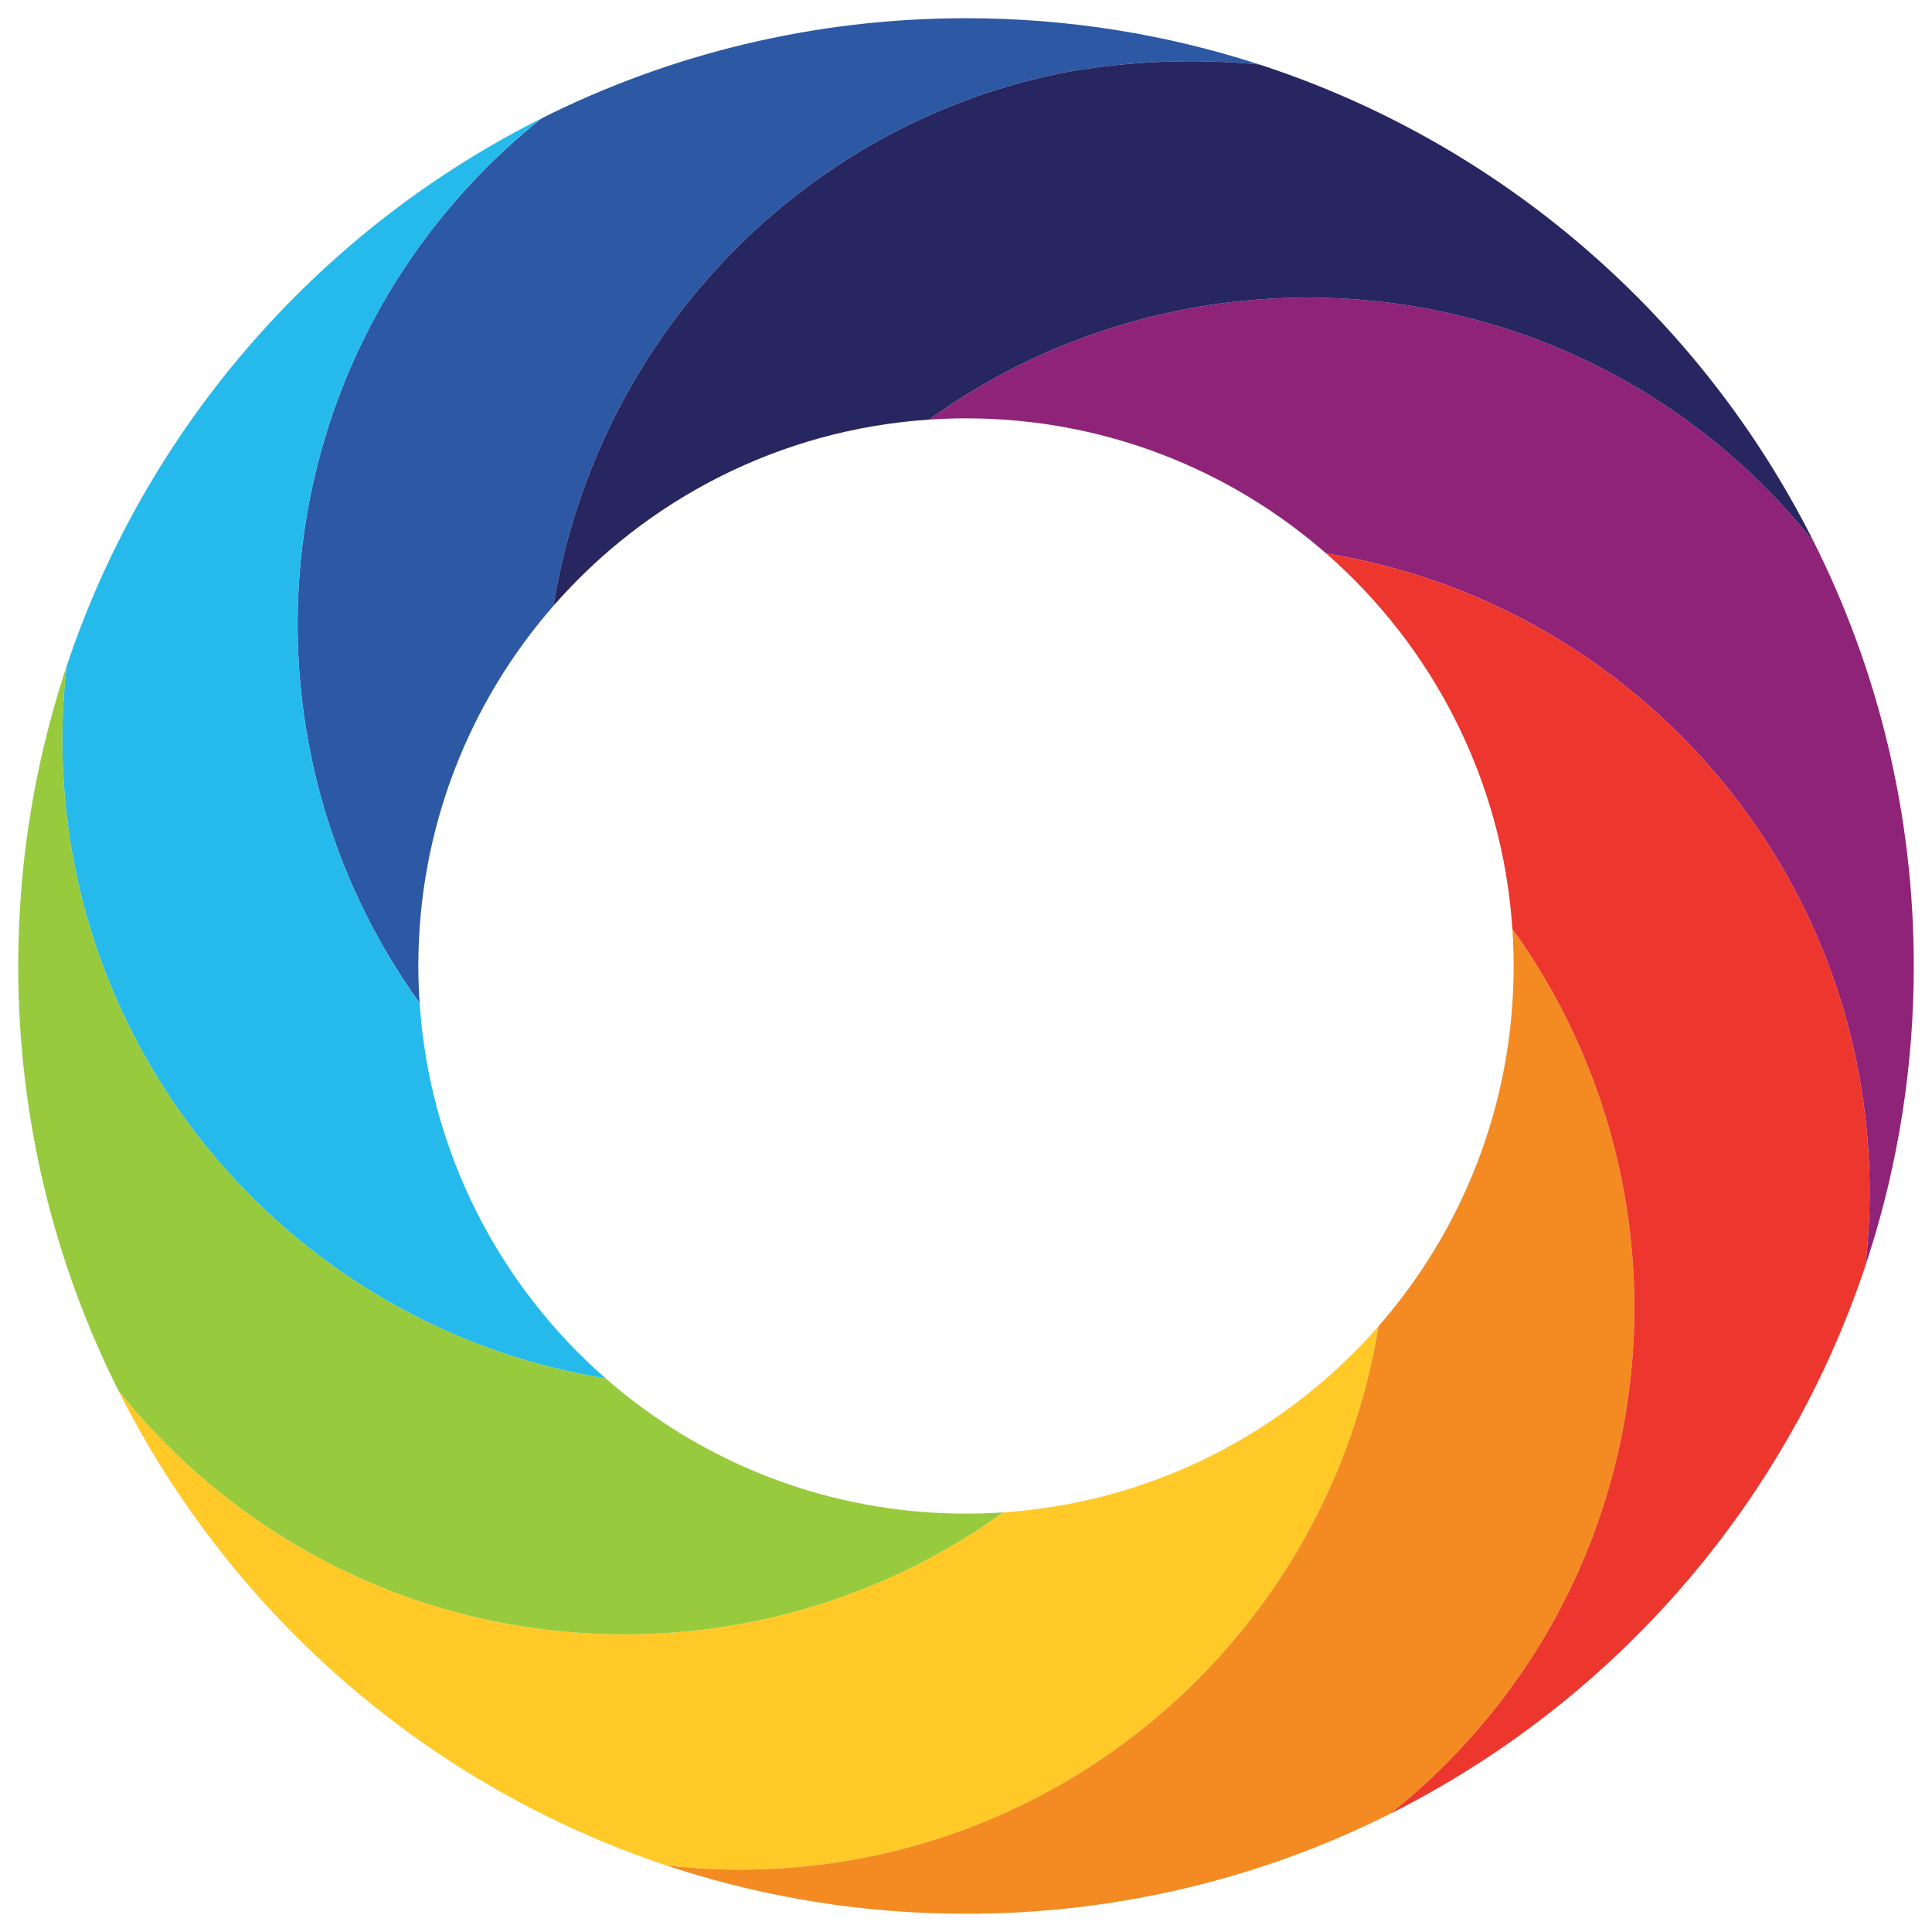
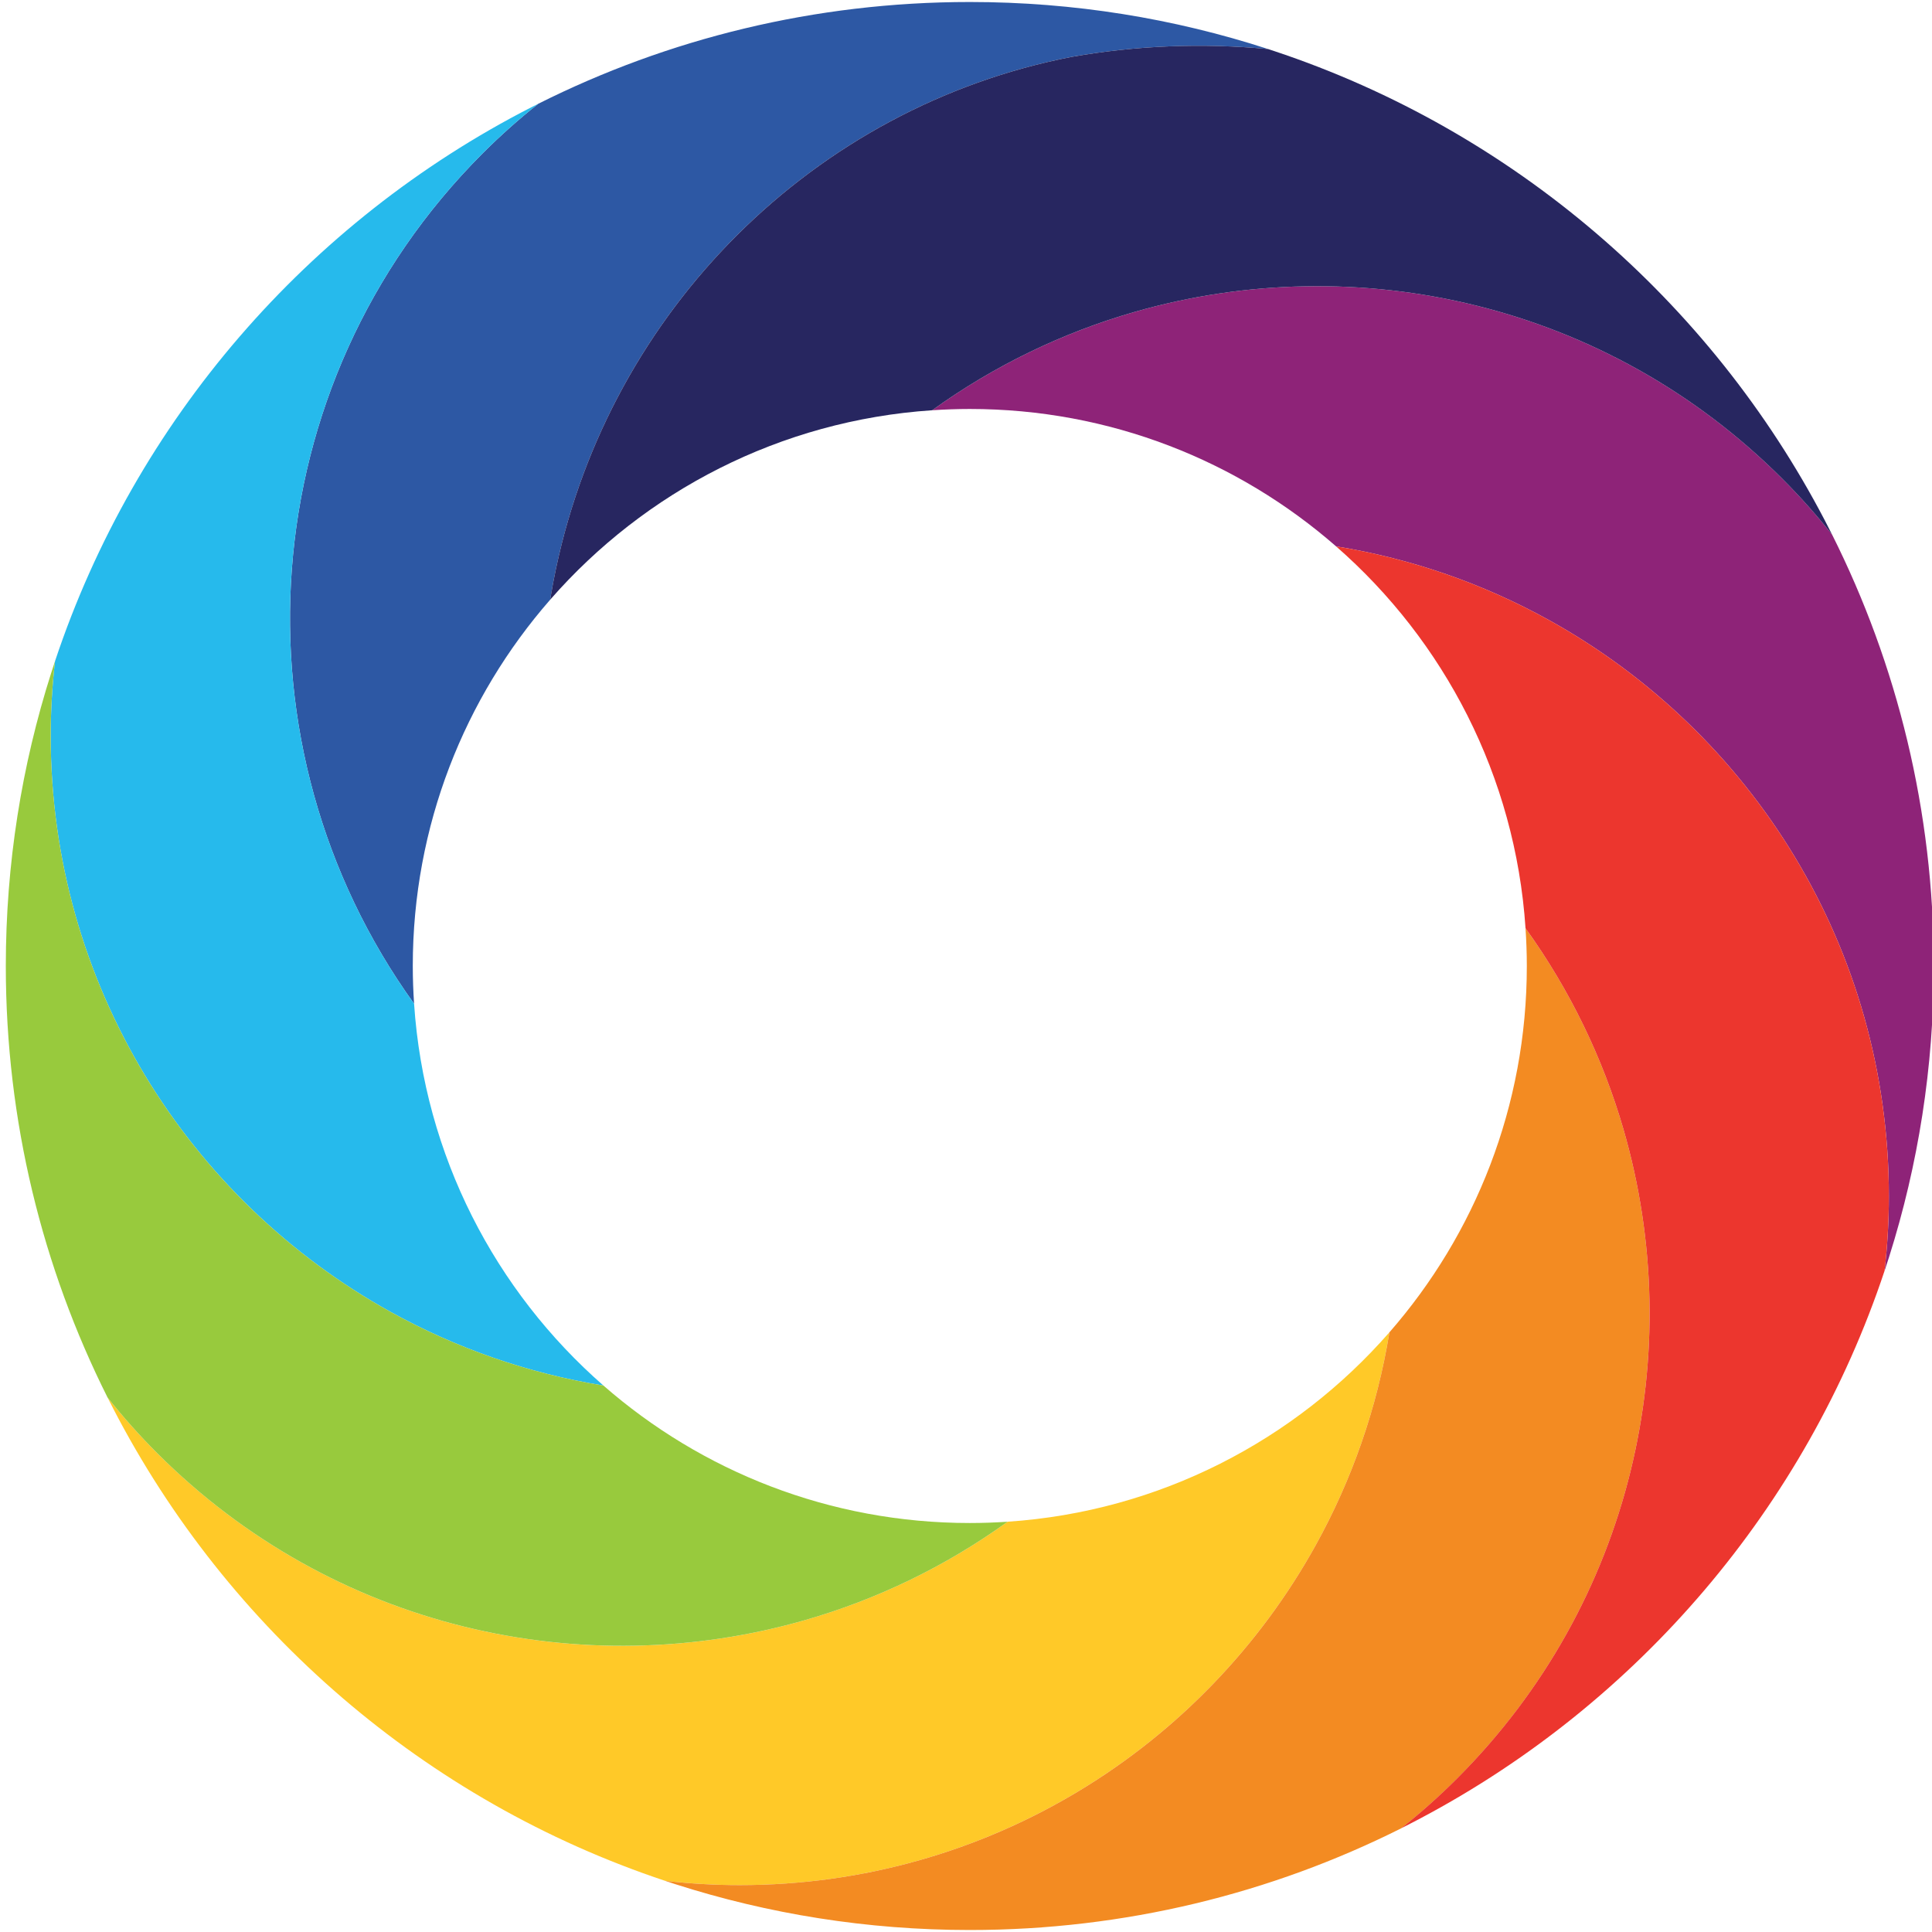
- <svg xmlns="http://www.w3.org/2000/svg" version="1.1" id="Layer_1" x="0px" y="0px" width="560px" height="560px" viewBox="0 0 560 560" enable-background="new 0 0 560 560" xml:space="preserve">
-   <path fill="#FFC928" d="M378.6,445.015c10.247-18.513,17.455-38.947,20.979-60.62c-26.888,30.775-65.465,51.069-108.804,53.978  c-0.033,0.024-0.072,0.051-0.111,0.076c-17.75,12.77-37.219,22.077-57.472,27.914c-63.507,18.312-134.715,2.53-184.774-47.53  c-5.083-5.086-9.794-10.393-14.155-15.885c0.533,1.062,1.072,2.115,1.618,3.17c32.641,63.056,88.995,111.851,157.259,134.583  c6.979,0.805,14.073,1.229,21.27,1.229C285.153,541.93,346.618,502.794,378.6,445.015L378.6,445.015z" />
-   <path fill="#2D58A4" d="M121.629,290.752c-0.238-3.556-0.371-7.14-0.371-10.752c0-39.969,14.777-76.482,39.158-104.39  c0.017-0.105,0.031-0.21,0.048-0.314c0.053-0.322,0.111-0.643,0.167-0.962c0.184-1.084,0.374-2.167,0.576-3.246  c0.046-0.247,0.095-0.494,0.143-0.74c0.239-1.254,0.491-2.504,0.755-3.75c0.006-0.024,0.01-0.046,0.017-0.07  C177.693,93.276,235.29,35.294,308.912,20.937c18.489-3.282,37.381-4.02,56.108-2.248C338.249,9.984,309.674,5.279,280,5.279  c-44.208,0-85.974,10.446-122.973,28.997c-5.486,4.354-10.784,9.059-15.858,14.133C75.117,114.459,68.743,217.344,121.629,290.752  L121.629,290.752z" />
+ <svg xmlns="http://www.w3.org/2000/svg" version="1.1" id="Layer_1" x="0px" y="0px" width="246px" height="246px" viewBox="0 0 246 246" enable-background="new 0 0 246 246" xml:space="preserve">
  <g>
-     <path fill="#26BAEC" d="M115.014,378.613c18.504,10.238,38.923,17.433,60.579,20.957c-30.772-26.894-51.063-65.474-53.964-108.818   c-52.886-73.408-46.512-176.292,19.541-242.343c5.074-5.075,10.372-9.779,15.858-14.133c-0.683,0.342-1.365,0.685-2.044,1.032   C91.395,67.862,42.166,124.477,19.299,193.137c-0.805,6.983-1.229,14.08-1.229,21.283   C18.071,285.167,57.219,346.643,115.014,378.613L115.014,378.613z" />
-     <path fill="#98CA3D" d="M233.192,466.362c20.253-5.837,39.722-15.145,57.472-27.914c0.039-0.025,0.078-0.052,0.111-0.076   c-3.563,0.238-7.152,0.369-10.775,0.369c-39.977,0-76.497-14.78-104.407-39.171c-21.656-3.524-42.074-10.719-60.579-20.957   c-57.795-31.971-96.943-93.446-96.943-164.193c0-7.203,0.424-14.3,1.229-21.283c-0.362,1.091-0.72,2.184-1.069,3.282   C9.822,222.773,5.28,250.856,5.28,280c0,44.197,10.44,85.954,28.983,122.947c4.36,5.492,9.072,10.799,14.155,15.885   C98.478,468.893,169.686,484.674,233.192,466.362L233.192,466.362z" />
+     <path fill="#FFC928" d="M167.538,196.729c4.578-8.271,7.799-17.401,9.374-27.086c-12.014,13.75-29.25,22.817-48.613,24.117   c-0.015,0.012-0.031,0.022-0.05,0.034c-7.931,5.705-16.629,9.863-25.678,12.472c-28.375,8.183-60.19,1.131-82.556-21.236   c-2.271-2.271-4.375-4.644-6.324-7.098c0.238,0.476,0.479,0.945,0.723,1.418c14.584,28.172,39.763,49.974,70.263,60.131   c3.118,0.358,6.288,0.549,9.503,0.549C125.786,240.027,153.249,222.543,167.538,196.729L167.538,196.729z" />
+     <path fill="#2D58A4" d="M52.725,127.805c-0.106-1.591-0.166-3.19-0.166-4.806c0-17.857,6.603-34.171,17.496-46.641   c0.007-0.047,0.014-0.094,0.021-0.141c0.024-0.144,0.05-0.287,0.075-0.43c0.083-0.484,0.167-0.968,0.257-1.45   c0.021-0.11,0.043-0.221,0.064-0.33c0.107-0.561,0.219-1.119,0.337-1.676c0.002-0.011,0.004-0.021,0.008-0.031   c6.957-32.729,32.691-58.635,65.585-65.049c8.261-1.466,16.701-1.796,25.068-1.004c-11.962-3.89-24.729-5.992-37.987-5.992   c-19.752,0-38.413,4.667-54.944,12.956c-2.451,1.945-4.818,4.048-7.085,6.315C31.944,49.037,29.096,95.005,52.725,127.805   L52.725,127.805z" />
+     <g>
+       <path fill="#26BAEC" d="M49.77,167.061c8.268,4.573,17.391,7.789,27.066,9.362c-13.749-12.017-22.815-29.254-24.111-48.618    c-23.629-32.8-20.781-78.768,8.731-108.279c2.267-2.268,4.634-4.37,7.085-6.315c-0.305,0.153-0.609,0.306-0.913,0.461    C39.217,28.217,17.222,53.513,7.004,84.189c-0.359,3.12-0.549,6.291-0.549,9.509C6.456,125.309,23.947,152.775,49.77,167.061    L49.77,167.061z" />
+       <path fill="#98CA3D" d="M102.571,206.266c9.049-2.607,17.748-6.768,25.678-12.473c0.019-0.011,0.035-0.021,0.05-0.034    c-1.592,0.107-3.195,0.165-4.814,0.165c-17.861,0-34.178-6.604-46.648-17.501c-9.676-1.573-18.798-4.789-27.066-9.362    C23.947,152.775,6.456,125.309,6.456,93.698c0-3.218,0.189-6.389,0.549-9.509c-0.162,0.487-0.321,0.976-0.478,1.467    C2.77,97.43,0.74,109.977,0.74,122.999c0,19.747,4.665,38.403,12.95,54.933c1.948,2.454,4.053,4.825,6.324,7.098    C42.381,207.396,74.197,214.445,102.571,206.266L102.571,206.266z" />
+     </g>
+     <path fill="#8E2378" d="M233.279,68.071c-1.948-2.455-4.053-4.827-6.326-7.098c-22.35-22.352-54.133-29.408-82.49-21.255   c-9.083,2.612-17.814,6.79-25.771,12.521c1.584-0.105,3.182-0.165,4.792-0.165c17.856,0,34.168,6.6,46.637,17.492   c9.684,1.573,18.811,4.797,27.082,9.373c25.82,14.287,43.309,41.753,43.306,73.366c0.001,3.217-0.188,6.391-0.548,9.512   c0.199-0.598,0.395-1.195,0.583-1.795c3.69-11.684,5.685-24.119,5.685-37.022C246.229,103.255,241.563,84.6,233.279,68.071   L233.279,68.071z" />
+     <path fill="#272660" d="M136.402,7.251C103.508,13.666,77.774,39.572,70.816,72.3c-0.003,0.011-0.005,0.021-0.008,0.031   c-0.118,0.557-0.23,1.114-0.337,1.676c-0.021,0.109-0.043,0.22-0.064,0.33c-0.09,0.482-0.176,0.966-0.258,1.45   c-0.025,0.144-0.05,0.286-0.074,0.43c-0.008,0.047-0.014,0.094-0.021,0.141c12.018-13.757,29.262-22.826,48.637-24.12   c7.958-5.731,16.688-9.909,25.772-12.521c28.355-8.152,60.141-1.097,82.489,21.255c2.272,2.271,4.378,4.643,6.325,7.098   c-0.299-0.597-0.604-1.19-0.91-1.781C217.75,38.281,192.645,16.618,162.26,6.508c-0.263-0.087-0.525-0.176-0.789-0.261   C153.104,5.455,144.663,5.785,136.402,7.251L136.402,7.251z" />
+     <path fill="#F38B22" d="M206.706,143.764c-2.617-9.012-6.772-17.671-12.462-25.57c0.105,1.589,0.165,3.191,0.165,4.807   c0,17.856-6.603,34.172-17.497,46.644c-1.575,9.684-4.796,18.813-9.374,27.084c-14.288,25.815-41.751,43.301-73.358,43.301   c-3.216,0-6.385-0.188-9.503-0.549c0.437,0.146,0.874,0.289,1.313,0.431c11.819,3.788,24.418,5.835,37.497,5.835   c19.744,0,38.4-4.663,54.925-12.947c2.456-1.949,4.829-4.055,7.102-6.326C207.919,204.063,214.955,172.175,206.706,143.764   L206.706,143.764z" />
+     <path fill="#EC362E" d="M197.203,78.939c-8.271-4.576-17.398-7.8-27.082-9.373c13.755,12.016,22.827,29.256,24.123,48.627   c5.688,7.899,9.845,16.559,12.462,25.569c8.249,28.412,1.213,60.301-21.196,82.705c-2.271,2.273-4.644,4.379-7.101,6.327   c0.849-0.425,1.69-0.858,2.526-1.303c27.638-14.664,49-39.578,59.024-69.677c0.358-3.119,0.549-6.293,0.548-9.512   C240.512,120.692,223.023,93.227,197.203,78.939L197.203,78.939z" />
  </g>
-   <path fill="#8E2378" d="M525.739,157.063c-4.36-5.497-9.071-10.805-14.159-15.886c-50.021-50.028-121.159-65.82-184.626-47.574  c-20.331,5.847-39.872,15.196-57.681,28.023c3.546-0.236,7.121-0.368,10.727-0.368c39.965,0,76.474,14.772,104.381,39.149  c21.671,3.522,42.099,10.737,60.612,20.98c57.79,31.976,96.933,93.45,96.926,164.204c0.002,7.201-0.422,14.304-1.226,21.287  c0.446-1.335,0.88-2.674,1.304-4.016c8.262-26.148,12.724-53.983,12.724-82.862C554.721,235.808,544.28,194.054,525.739,157.063  L525.739,157.063z" />
-   <path fill="#272660" d="M308.912,20.937c-73.622,14.358-131.219,72.34-146.792,145.591c-0.006,0.024-0.011,0.046-0.017,0.07  c-0.264,1.246-0.516,2.495-0.755,3.75c-0.047,0.246-0.096,0.493-0.143,0.74c-0.202,1.079-0.393,2.162-0.576,3.246  c-0.056,0.32-0.113,0.64-0.167,0.962c-0.017,0.104-0.031,0.208-0.048,0.314c26.898-30.79,65.494-51.089,108.857-53.984  c17.809-12.828,37.35-22.177,57.681-28.023c63.467-18.246,134.605-2.454,184.626,47.574c5.088,5.082,9.799,10.39,14.159,15.886  c-0.671-1.336-1.351-2.666-2.041-3.989C490.981,90.387,434.792,41.9,366.785,19.274c-0.587-0.196-1.175-0.394-1.765-0.585  C346.293,16.917,327.401,17.655,308.912,20.937L308.912,20.937z" />
-   <path fill="#F38B22" d="M466.264,326.472c-5.858-20.168-15.161-39.549-27.892-57.229c0.236,3.557,0.369,7.143,0.369,10.758  c0,39.969-14.776,76.484-39.162,104.395c-3.524,21.673-10.732,42.107-20.979,60.62c-31.981,57.779-93.446,96.915-164.189,96.915  c-7.197,0-14.291-0.425-21.27-1.229c0.977,0.324,1.955,0.646,2.937,0.961c26.454,8.478,54.652,13.06,83.923,13.06  c44.191,0,85.944-10.438,122.931-28.979c5.498-4.363,10.808-9.074,15.892-14.161C468.978,461.435,484.727,390.063,466.264,326.472  L466.264,326.472z" />
-   <path fill="#EC362E" d="M444.993,181.387c-18.514-10.243-38.941-17.458-60.612-20.98c30.785,26.895,51.09,65.48,53.991,108.835  c12.73,17.681,22.033,37.062,27.892,57.229c18.463,63.591,2.714,134.963-47.441,185.109c-5.084,5.087-10.394,9.798-15.892,14.161  c1.898-0.951,3.783-1.922,5.656-2.917c61.854-32.82,109.668-88.583,132.106-155.947c0.804-6.983,1.228-14.086,1.226-21.287  C541.926,274.837,502.783,213.363,444.993,181.387L444.993,181.387z" />
</svg>
